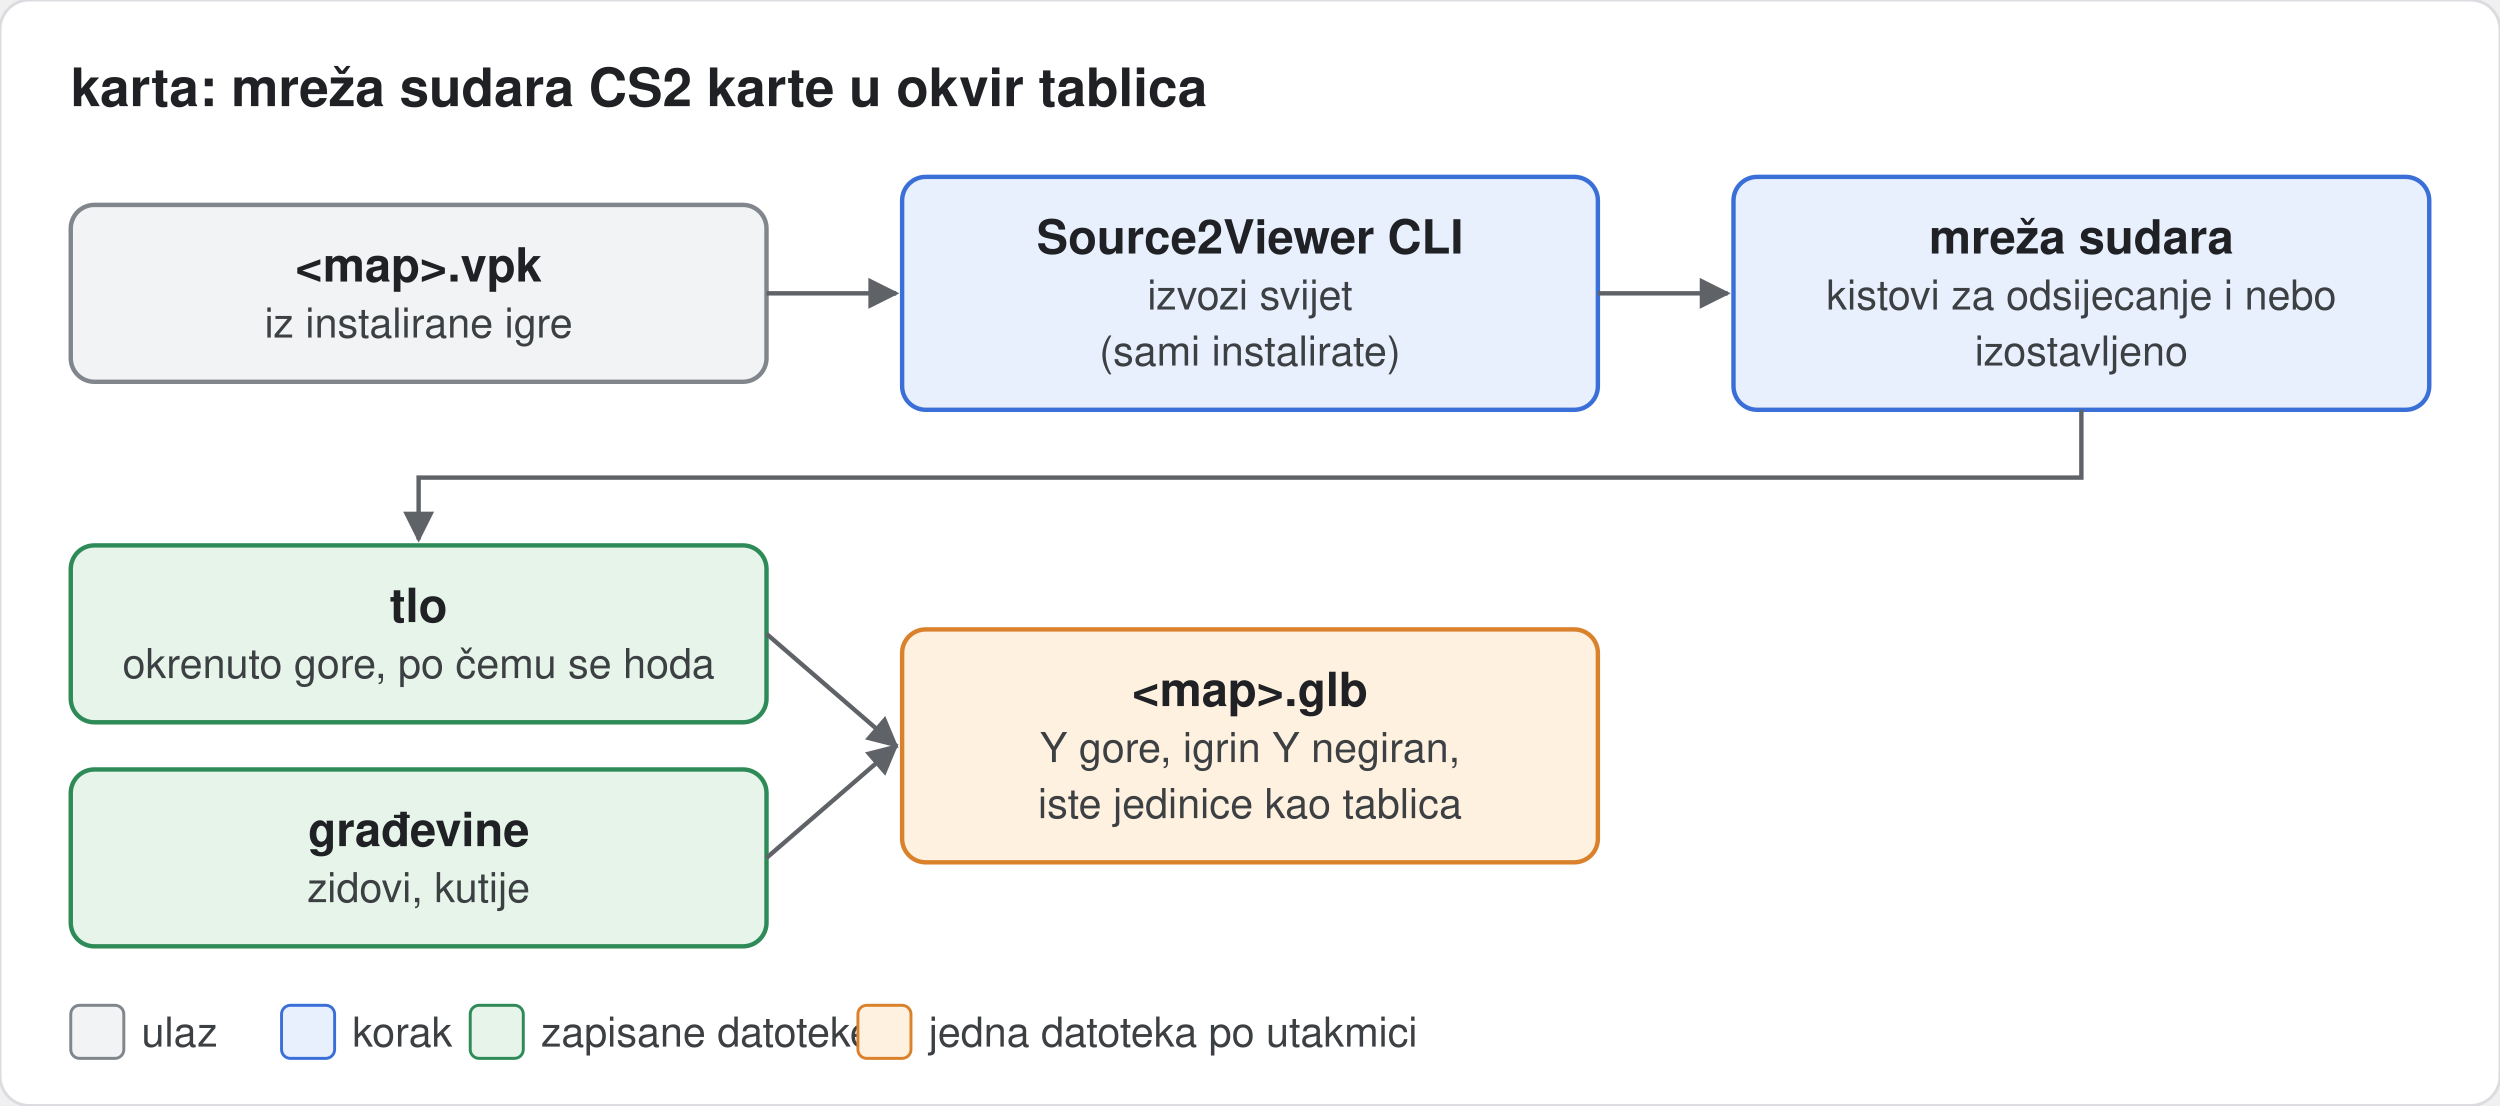
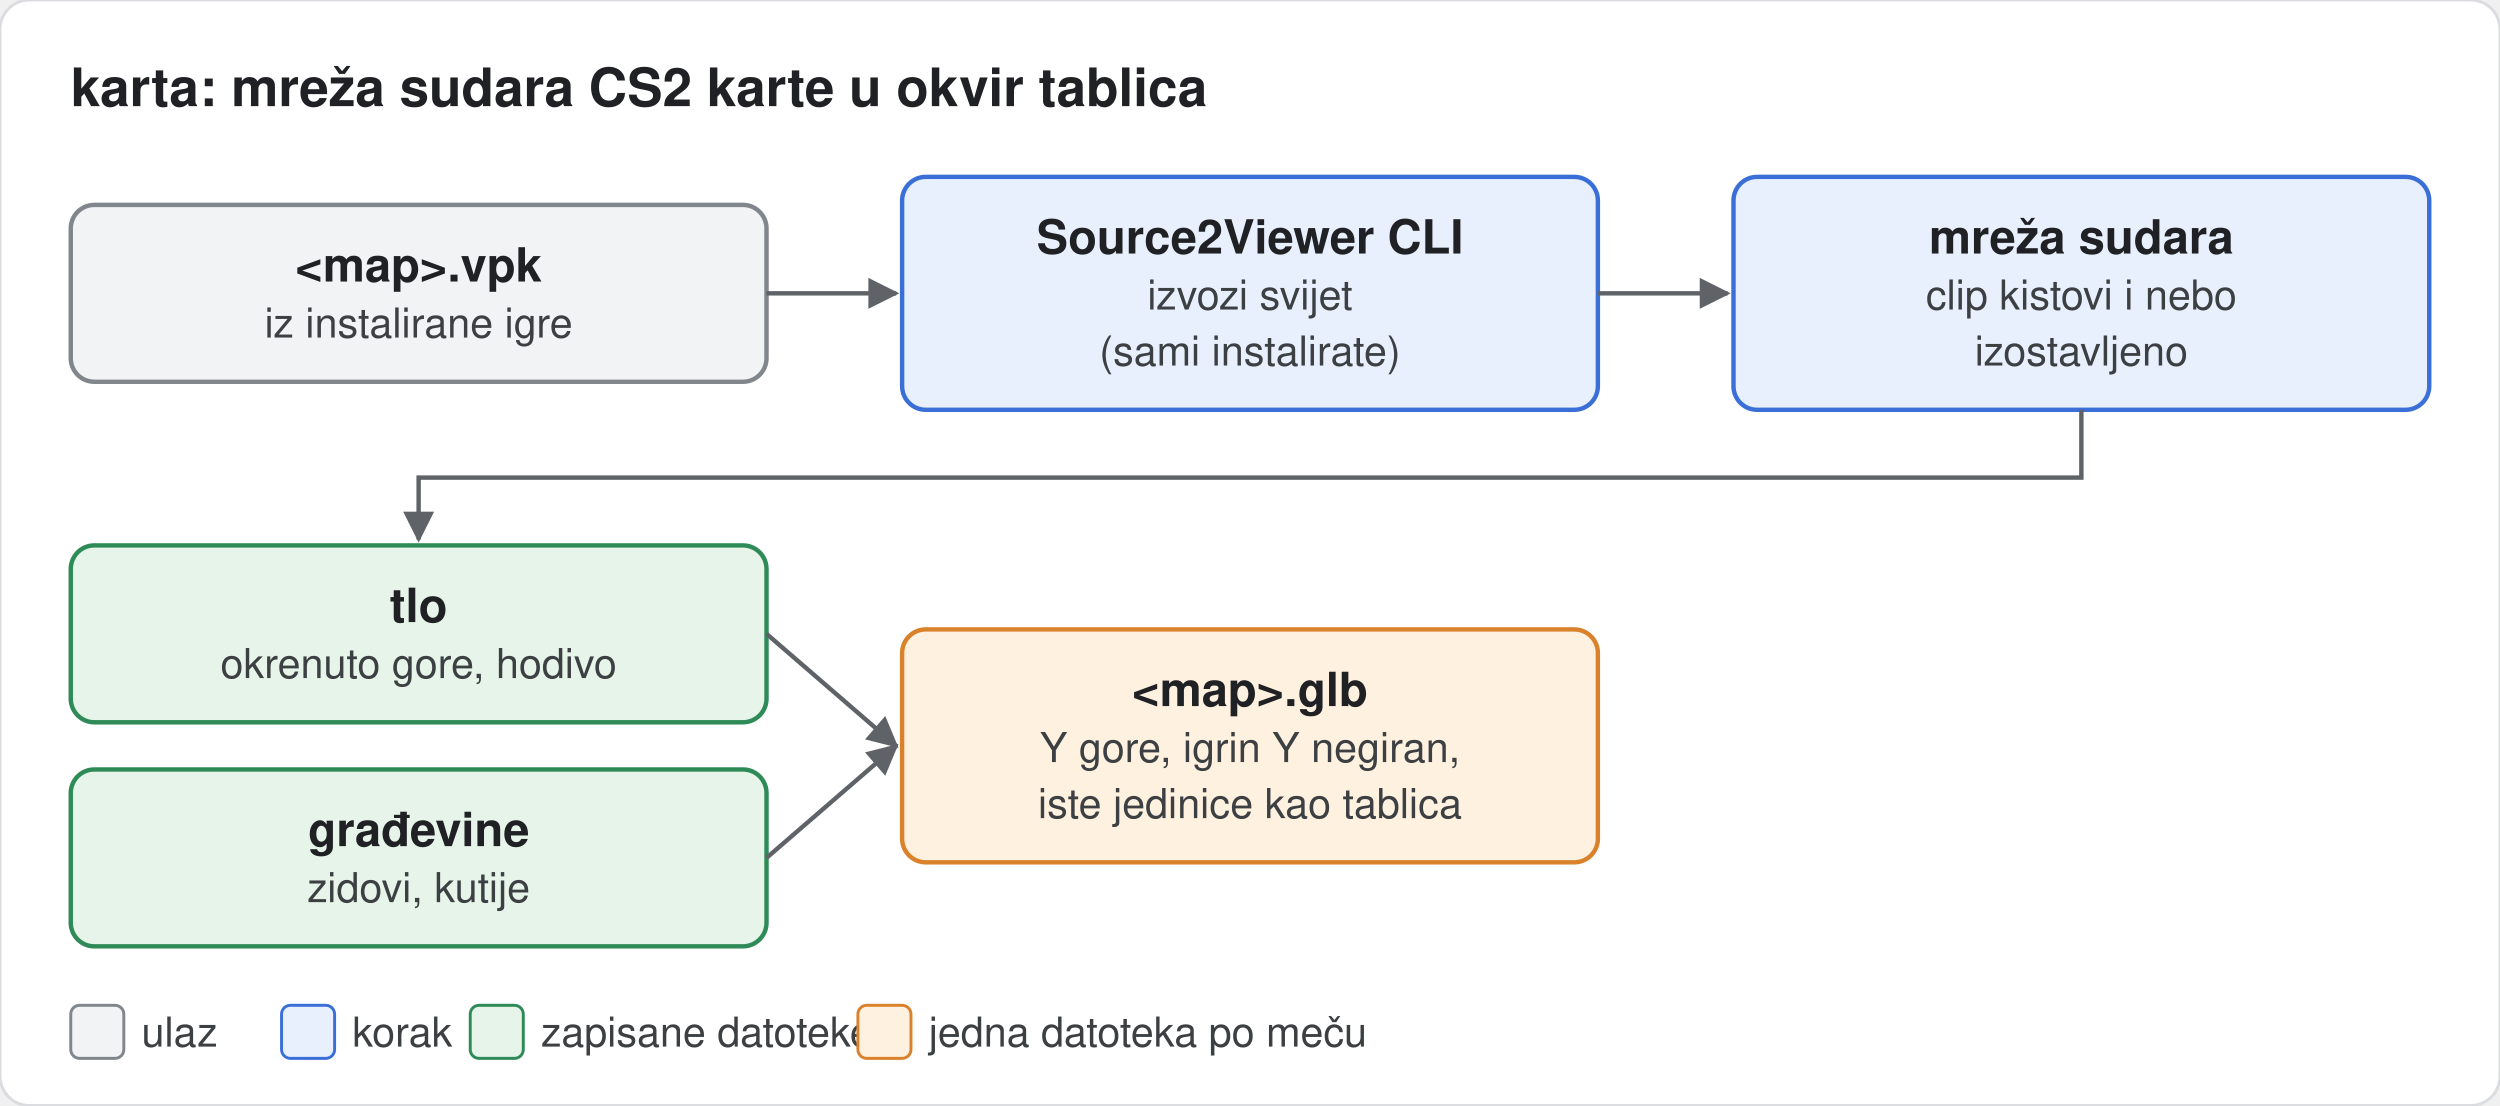
<svg xmlns="http://www.w3.org/2000/svg" width="848" height="375" viewBox="0 0 848 375" font-family="Segoe UI,Helvetica,Arial,sans-serif" role="img" aria-label="map: a CS2 map's collision mesh into the tables' frame">
  <defs>
    <marker id="a" viewBox="0 0 10 10" refX="9" refY="5" markerWidth="7" markerHeight="7" orient="auto">
      <path d="M0,0 L10,5 L0,10 z" fill="#5f6368" />
    </marker>
  </defs>
  <rect width="848" height="375" rx="10" fill="#ffffff" stroke="#dadce0" />
  <text x="24" y="36" font-size="18" font-weight="600" fill="#202124">karta: mreža sudara CS2 karte u okvir tablica</text>
  <rect x="24" y="69.5" width="236" height="60" rx="8" fill="#f1f3f4" stroke="#80868b" stroke-width="1.5" />
  <text x="142.0" y="95.5" text-anchor="middle" font-weight="600" font-size="16" fill="#202124">&lt;map&gt;.vpk</text>
  <text x="142.0" y="114.5" text-anchor="middle" font-size="14" fill="#3c4043">iz instalirane igre</text>
  <rect x="306" y="60.0" width="236" height="79" rx="8" fill="#e8f0fe" stroke="#3b6fd8" stroke-width="1.5" />
  <text x="424.0" y="86.0" text-anchor="middle" font-weight="600" font-size="16" fill="#202124">Source2Viewer CLI</text>
  <text x="424.0" y="105.0" text-anchor="middle" font-size="14" fill="#3c4043">izvozi svijet</text>
  <text x="424.0" y="124.0" text-anchor="middle" font-size="14" fill="#3c4043">(sami instalirate)</text>
  <rect x="588" y="60.0" width="236" height="79" rx="8" fill="#e8f0fe" stroke="#3b6fd8" stroke-width="1.5" />
  <text x="706.0" y="86.0" text-anchor="middle" font-weight="600" font-size="16" fill="#202124">mreža sudara</text>
-   <text x="706.0" y="105.0" text-anchor="middle" font-size="14" fill="#3c4043">kistovi za odsijecanje i nebo</text>
+   <text x="706.0" y="105.0" text-anchor="middle" font-size="14" fill="#3c4043">clip kistovi i nebo</text>
  <text x="706.0" y="124.0" text-anchor="middle" font-size="14" fill="#3c4043">izostavljeno</text>
  <line x1="260" y1="99.5" x2="304" y2="99.5" stroke="#5f6368" stroke-width="1.5" marker-end="url(#a)" />
  <line x1="542" y1="99.5" x2="586" y2="99.5" stroke="#5f6368" stroke-width="1.5" marker-end="url(#a)" />
  <path d="M706.0,139.0 V162.0 H142.0 V183.0" fill="none" stroke="#5f6368" stroke-width="1.5" marker-end="url(#a)" />
  <rect x="24" y="185.0" width="236" height="60" rx="8" fill="#e6f4ea" stroke="#2e8b57" stroke-width="1.5" />
  <text x="142.0" y="211.0" text-anchor="middle" font-weight="600" font-size="16" fill="#202124">tlo</text>
-   <text x="142.0" y="230.0" text-anchor="middle" font-size="14" fill="#3c4043">okrenuto gore, po čemu se hoda</text>
+   <text x="142.0" y="230.0" text-anchor="middle" font-size="14" fill="#3c4043">okrenuto gore, hodivo</text>
  <rect x="24" y="261.0" width="236" height="60" rx="8" fill="#e6f4ea" stroke="#2e8b57" stroke-width="1.5" />
  <text x="142.0" y="287.0" text-anchor="middle" font-weight="600" font-size="16" fill="#202124">građevine</text>
  <text x="142.0" y="306.0" text-anchor="middle" font-size="14" fill="#3c4043">zidovi, kutije</text>
  <rect x="306" y="213.5" width="236" height="79" rx="8" fill="#fff1e0" stroke="#d9822b" stroke-width="1.5" />
  <text x="424.0" y="239.5" text-anchor="middle" font-weight="600" font-size="16" fill="#202124">&lt;map&gt;.glb</text>
  <text x="424.0" y="258.5" text-anchor="middle" font-size="14" fill="#3c4043">Y gore, igrin Y negiran,</text>
  <text x="424.0" y="277.5" text-anchor="middle" font-size="14" fill="#3c4043">iste jedinice kao tablica</text>
  <line x1="260" y1="215.0" x2="304" y2="253.0" stroke="#5f6368" stroke-width="1.5" marker-end="url(#a)" />
  <line x1="260" y1="291.0" x2="304" y2="253.0" stroke="#5f6368" stroke-width="1.5" marker-end="url(#a)" />
  <rect x="24" y="341" width="18" height="18" rx="3" fill="#f1f3f4" stroke="#80868b" />
  <text x="48" y="355" font-size="14" fill="#3c4043">ulaz</text>
  <rect x="95.5" y="341" width="18" height="18" rx="3" fill="#e8f0fe" stroke="#3b6fd8" />
  <text x="119.5" y="355" font-size="14" fill="#3c4043">korak</text>
  <rect x="159.5" y="341" width="18" height="18" rx="3" fill="#e6f4ea" stroke="#2e8b57" />
  <text x="183.5" y="355" font-size="14" fill="#3c4043">zapisane datoteke</text>
  <rect x="291.0" y="341" width="18" height="18" rx="3" fill="#fff1e0" stroke="#d9822b" />
-   <text x="315.0" y="355" font-size="14" fill="#3c4043">jedna datoteka po utakmici</text>
+   <text x="315.0" y="355" font-size="14" fill="#3c4043">jedna datoteka po meču</text>
</svg>
